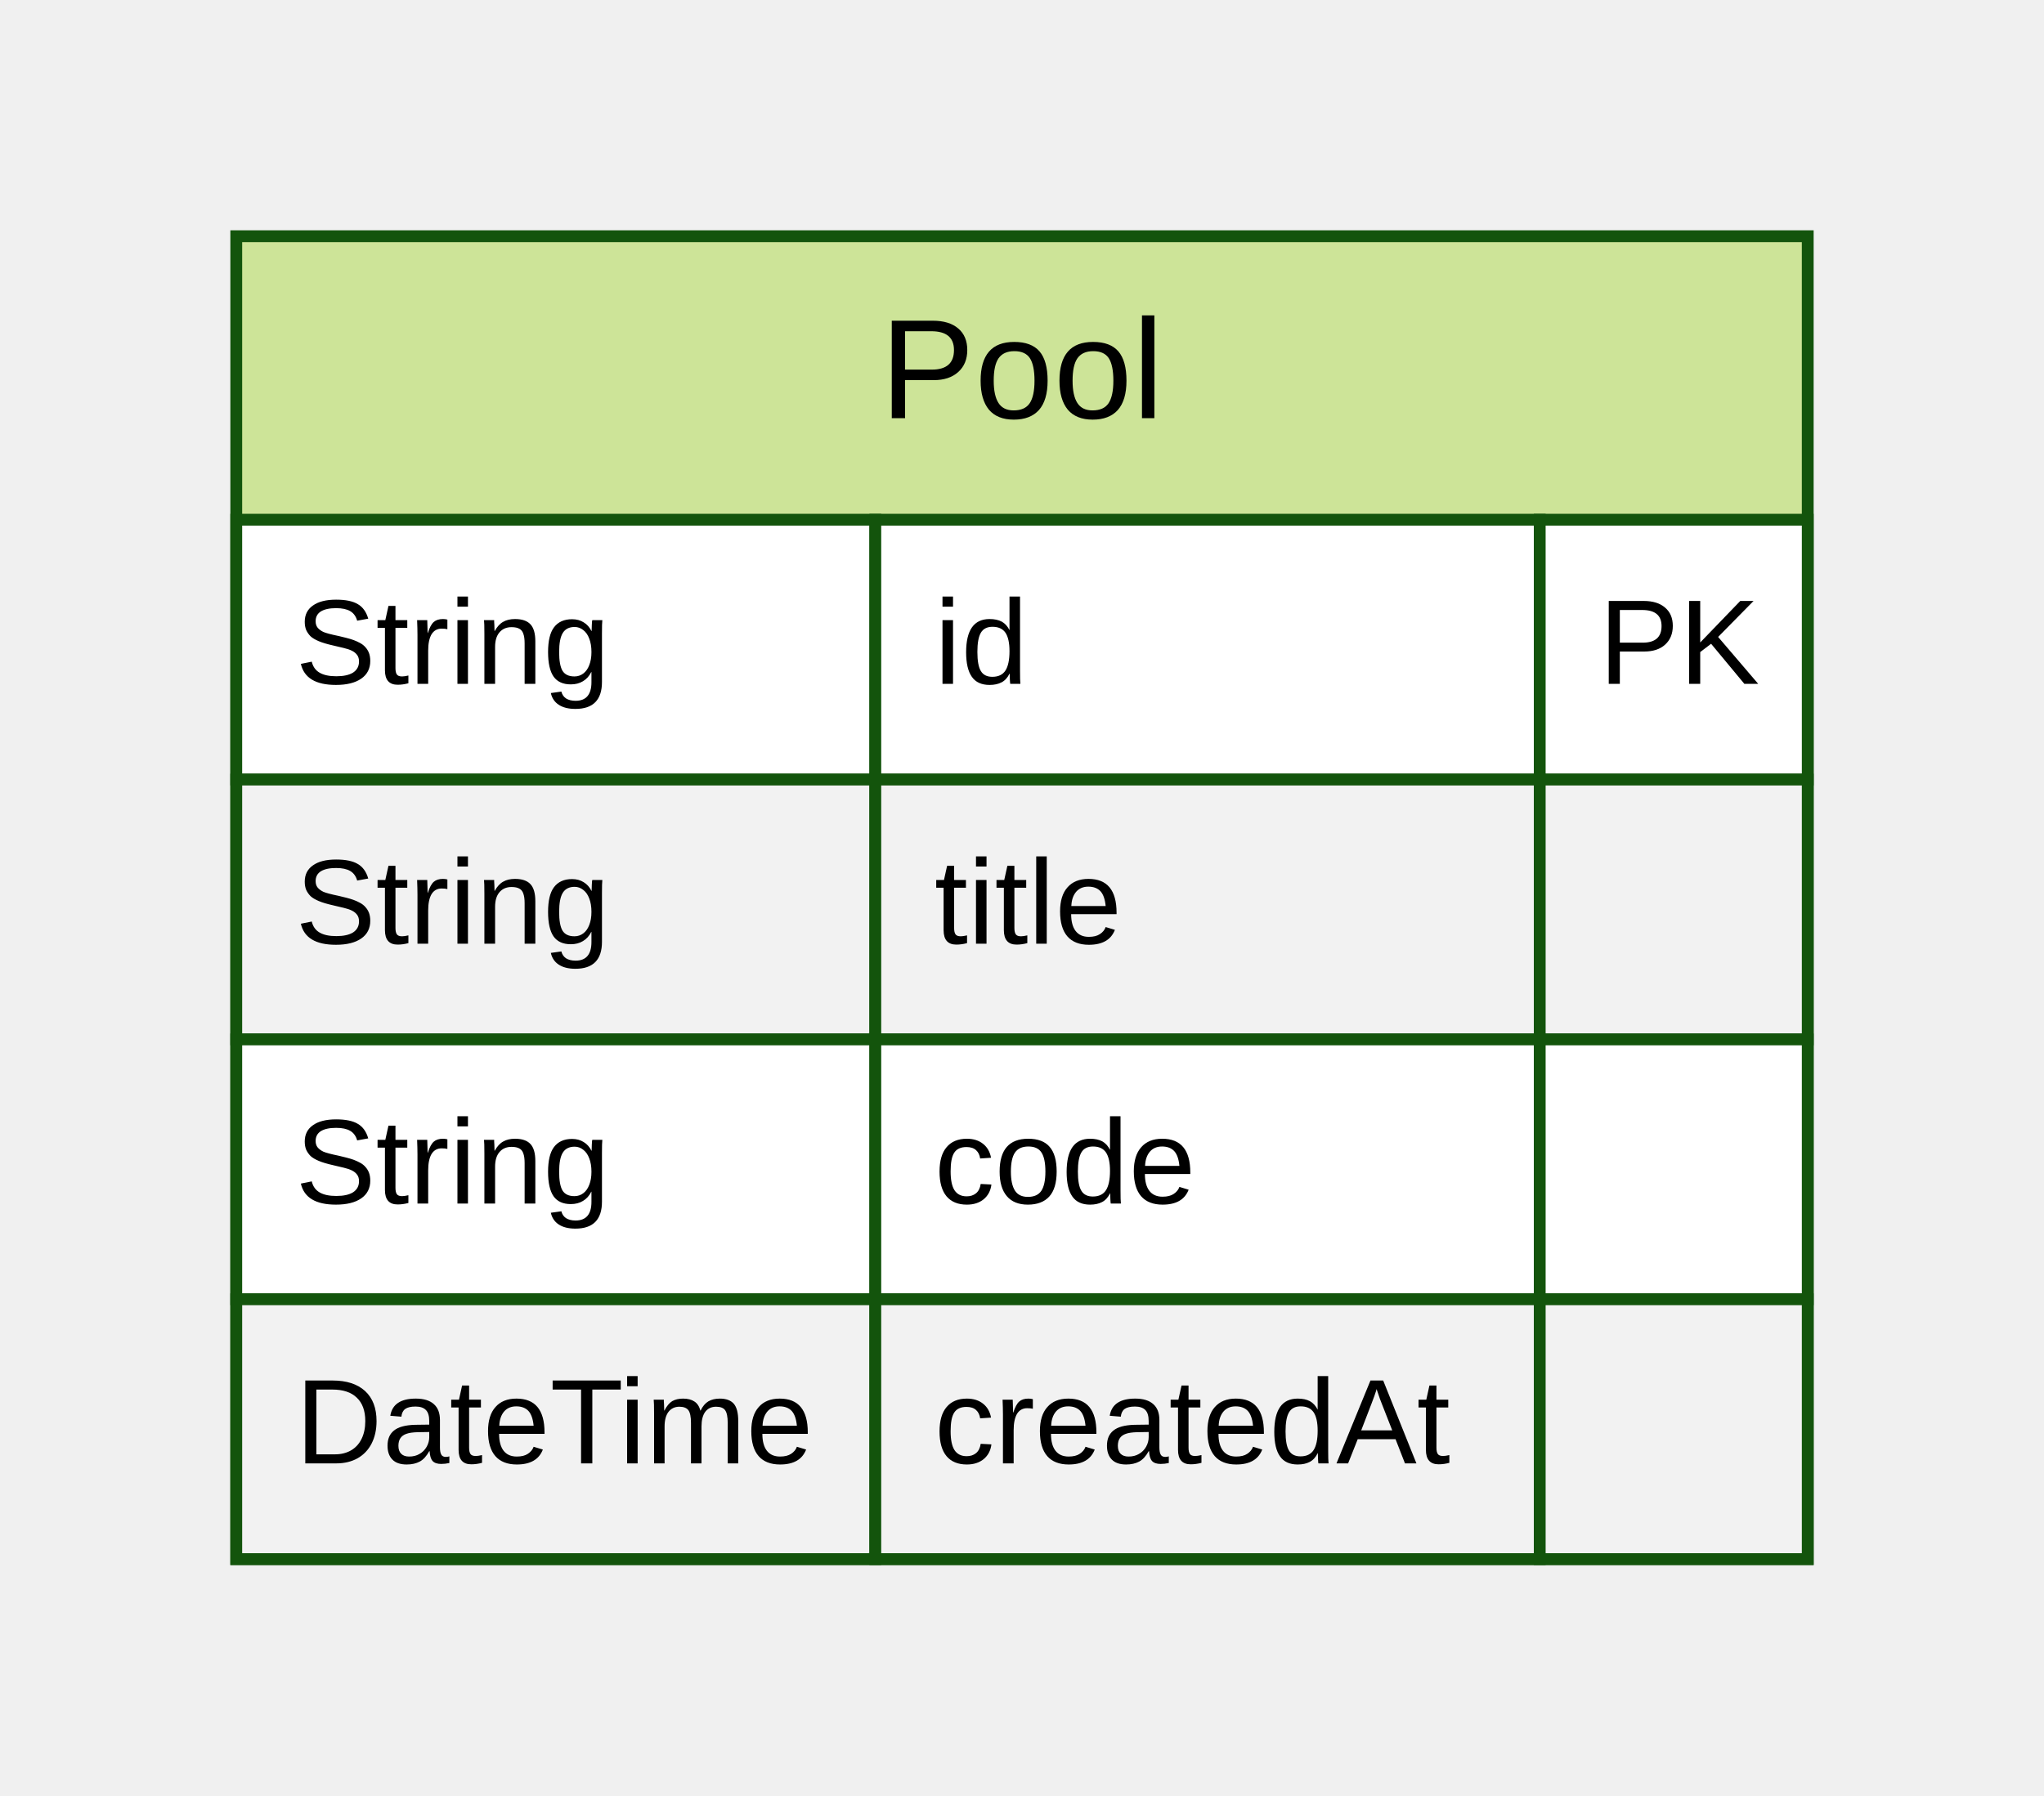
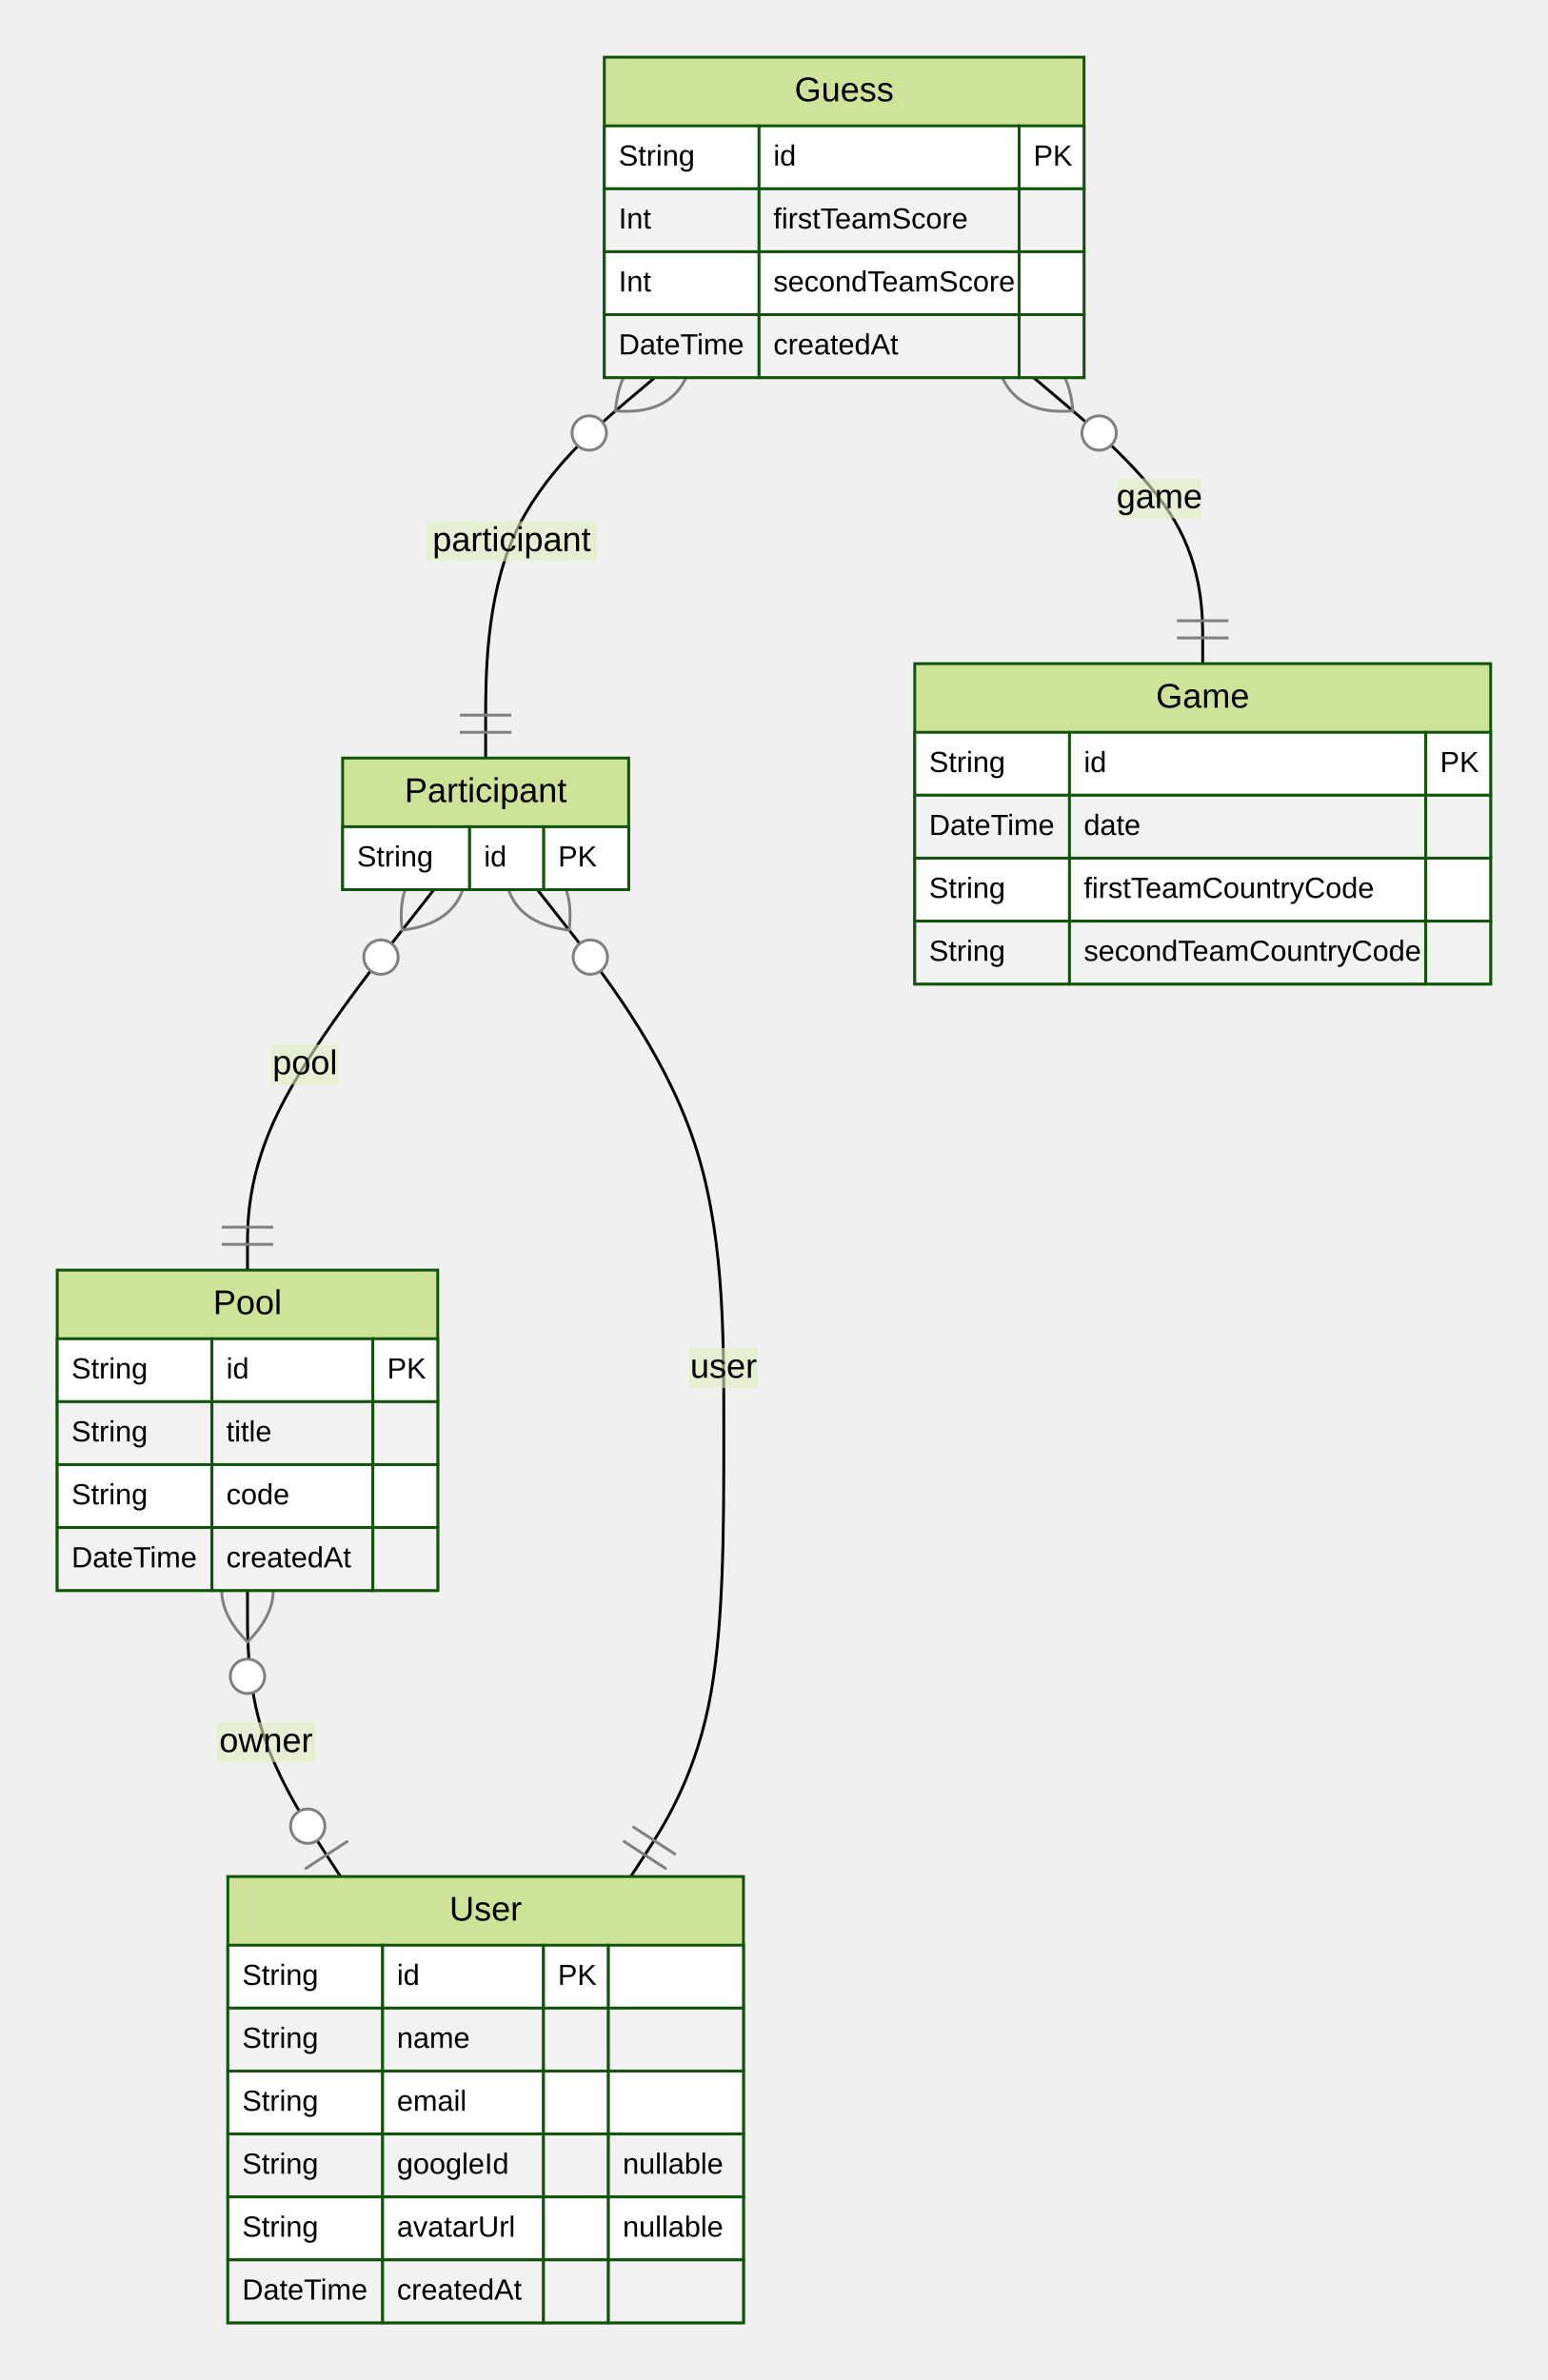
- <svg xmlns="http://www.w3.org/2000/svg" aria-labelledby="chart-title-mermaid-0 chart-desc-mermaid-0" role="img" viewBox="0 0 173.026 152" style="max-width: 173.026px; background-color: white;" width="100%" id="mermaid-0">
+ <svg xmlns="http://www.w3.org/2000/svg" aria-labelledby="chart-title-mermaid-0 chart-desc-mermaid-0" role="img" viewBox="0 0 541.082 832" style="max-width: 541.082px; background-color: white;" width="100%" id="mermaid-0">
  <style>#mermaid-0 {font-family:"trebuchet ms",verdana,arial,sans-serif;font-size:16px;fill:#000000;}#mermaid-0 .error-icon{fill:#552222;}#mermaid-0 .error-text{fill:#552222;stroke:#552222;}#mermaid-0 .edge-thickness-normal{stroke-width:2px;}#mermaid-0 .edge-thickness-thick{stroke-width:3.5px;}#mermaid-0 .edge-pattern-solid{stroke-dasharray:0;}#mermaid-0 .edge-pattern-dashed{stroke-dasharray:3;}#mermaid-0 .edge-pattern-dotted{stroke-dasharray:2;}#mermaid-0 .marker{fill:#000000;stroke:#000000;}#mermaid-0 .marker.cross{stroke:#000000;}#mermaid-0 svg{font-family:"trebuchet ms",verdana,arial,sans-serif;font-size:16px;}#mermaid-0 .entityBox{fill:#cde498;stroke:#13540c;}#mermaid-0 .attributeBoxOdd{fill:#ffffff;stroke:#13540c;}#mermaid-0 .attributeBoxEven{fill:#f2f2f2;stroke:#13540c;}#mermaid-0 .relationshipLabelBox{fill:hsl(78.158, 58.462%, 84.51%);opacity:0.7;background-color:hsl(78.158, 58.462%, 84.51%);}#mermaid-0 .relationshipLabelBox rect{opacity:0.5;}#mermaid-0 .relationshipLine{stroke:#000000;}#mermaid-0 :root{--mermaid-font-family:"trebuchet ms",verdana,arial,sans-serif;}</style>
  <g />
  <defs>
    <marker orient="auto" markerHeight="18" markerWidth="18" refY="9" refX="0" id="ONLY_ONE_START">
      <path d="M9,0 L9,18 M15,0 L15,18" fill="none" stroke="gray" />
    </marker>
  </defs>
  <defs>
    <marker orient="auto" markerHeight="18" markerWidth="18" refY="9" refX="18" id="ONLY_ONE_END">
      <path d="M3,0 L3,18 M9,0 L9,18" fill="none" stroke="gray" />
    </marker>
  </defs>
  <defs>
    <marker orient="auto" markerHeight="18" markerWidth="30" refY="9" refX="0" id="ZERO_OR_ONE_START">
      <circle r="6" cy="9" cx="21" fill="white" stroke="gray" />
      <path d="M9,0 L9,18" fill="none" stroke="gray" />
    </marker>
  </defs>
  <defs>
    <marker orient="auto" markerHeight="18" markerWidth="30" refY="9" refX="30" id="ZERO_OR_ONE_END">
      <circle r="6" cy="9" cx="9" fill="white" stroke="gray" />
      <path d="M21,0 L21,18" fill="none" stroke="gray" />
    </marker>
  </defs>
  <defs>
    <marker orient="auto" markerHeight="36" markerWidth="45" refY="18" refX="18" id="ONE_OR_MORE_START">
      <path d="M0,18 Q 18,0 36,18 Q 18,36 0,18 M42,9 L42,27" fill="none" stroke="gray" />
    </marker>
  </defs>
  <defs>
    <marker orient="auto" markerHeight="36" markerWidth="45" refY="18" refX="27" id="ONE_OR_MORE_END">
      <path d="M3,9 L3,27 M9,18 Q27,0 45,18 Q27,36 9,18" fill="none" stroke="gray" />
    </marker>
  </defs>
  <defs>
    <marker orient="auto" markerHeight="36" markerWidth="57" refY="18" refX="18" id="ZERO_OR_MORE_START">
      <circle r="6" cy="18" cx="48" fill="white" stroke="gray" />
      <path d="M0,18 Q18,0 36,18 Q18,36 0,18" fill="none" stroke="gray" />
    </marker>
  </defs>
  <defs>
    <marker orient="auto" markerHeight="36" markerWidth="57" refY="18" refX="39" id="ZERO_OR_MORE_END">
      <circle r="6" cy="18" cx="9" fill="white" stroke="gray" />
      <path d="M21,18 Q39,0 57,18 Q39,36 21,18" fill="none" stroke="gray" />
    </marker>
  </defs>
-   <g transform="translate(20,20 )" id="entity-Pool-6d4d11a1-1a90-4cf5-902e-22dfd26afabd">
+   <path marker-start="url(#ZERO_OR_MORE_START)" marker-end="url(#ZERO_OR_ONE_END)" fill="none" stroke="gray" d="M86.513,556L86.513,564.333C86.513,572.667,86.513,589.333,91.934,606C97.354,622.667,108.195,639.333,113.615,647.667L119.035,656" class="er relationshipLine" />
+   <path marker-start="url(#ZERO_OR_MORE_START)" marker-end="url(#ONLY_ONE_END)" fill="none" stroke="gray" d="M187.835,311L198.7,324.833C209.565,338.667,231.296,366.333,242.161,397.833C253.026,429.333,253.026,464.667,253.026,500C253.026,535.333,253.026,570.667,247.606,596.667C242.186,622.667,231.345,639.333,225.925,647.667L220.504,656" class="er relationshipLine" />
+   <path marker-start="url(#ZERO_OR_MORE_START)" marker-end="url(#ONLY_ONE_END)" fill="none" stroke="gray" d="M151.705,311L140.839,324.833C129.974,338.667,108.244,366.333,97.378,388.5C86.513,410.667,86.513,427.333,86.513,435.667L86.513,444" class="er relationshipLine" />
+   <path marker-start="url(#ZERO_OR_MORE_START)" marker-end="url(#ONLY_ONE_END)" fill="none" stroke="gray" d="M361.309,132L371.162,140.333C381.015,148.667,400.72,165.333,410.573,182C420.426,198.667,420.426,215.333,420.426,223.667L420.426,232" class="er relationshipLine" />
+   <path marker-start="url(#ZERO_OR_MORE_START)" marker-end="url(#ONLY_ONE_END)" fill="none" stroke="gray" d="M228.887,132L219.034,140.333C209.181,148.667,189.476,165.333,179.623,187.5C169.77,209.667,169.77,237.333,169.77,251.167L169.77,265" class="er relationshipLine" />
+   <g transform="translate(20,444 )" id="entity-Pool-41c1a383-3e1d-4fcf-a9a6-97c598a5cf6c">
    <rect height="112" width="133.026" y="0" x="0" stroke="gray" fill-opacity="100%" fill="honeydew" class="er entityBox" />
-     <text transform="translate(66.51321,12)" style="font-family: &quot;trebuchet ms&quot;, verdana, arial, sans-serif;; font-size: 12px" text-anchor="middle" dominant-baseline="middle" y="0" x="0" id="text-entity-Pool-6d4d11a1-1a90-4cf5-902e-22dfd26afabd" class="er entityLabel">Pool</text>
-     <rect height="22" width="54.096" y="24" x="0" stroke="gray" fill-opacity="100%" fill="honeydew" class="er attributeBoxOdd" />
-     <text transform="translate(5,35)" style="font-family: &quot;trebuchet ms&quot;, verdana, arial, sans-serif;; font-size: 10.2px" text-anchor="left" dominant-baseline="middle" y="0" x="0" id="text-entity-Pool-6d4d11a1-1a90-4cf5-902e-22dfd26afabd-attr-1-type" class="er entityLabel">String</text>
+     <text transform="translate(66.51321,12)" style="font-family: &quot;trebuchet ms&quot;, verdana, arial, sans-serif;; font-size: 12px" text-anchor="middle" dominant-baseline="middle" y="0" x="0" id="text-entity-Pool-41c1a383-3e1d-4fcf-a9a6-97c598a5cf6c" class="er entityLabel">Pool</text>
+     <rect height="22" width="54.096" y="24" x="0" stroke="gray" fill-opacity="100%" fill="honeydew" class="er attributeBoxOdd" />
+     <text transform="translate(5,35)" style="font-family: &quot;trebuchet ms&quot;, verdana, arial, sans-serif;; font-size: 10.2px" text-anchor="left" dominant-baseline="middle" y="0" x="0" id="text-entity-Pool-41c1a383-3e1d-4fcf-a9a6-97c598a5cf6c-attr-1-type" class="er entityLabel">String</text>
    <rect height="22" width="56.243" y="24" x="54.096" stroke="gray" fill-opacity="100%" fill="honeydew" class="er attributeBoxOdd" />
-     <text transform="translate(59.09555,35)" style="font-family: &quot;trebuchet ms&quot;, verdana, arial, sans-serif;; font-size: 10.2px" text-anchor="left" dominant-baseline="middle" y="0" x="0" id="text-entity-Pool-6d4d11a1-1a90-4cf5-902e-22dfd26afabd-attr-1-name" class="er entityLabel">id</text>
+     <text transform="translate(59.09555,35)" style="font-family: &quot;trebuchet ms&quot;, verdana, arial, sans-serif;; font-size: 10.2px" text-anchor="left" dominant-baseline="middle" y="0" x="0" id="text-entity-Pool-41c1a383-3e1d-4fcf-a9a6-97c598a5cf6c-attr-1-name" class="er entityLabel">id</text>
    <rect height="22" width="22.688" y="24" x="110.339" stroke="gray" fill-opacity="100%" fill="honeydew" class="er attributeBoxOdd" />
-     <text transform="translate(115.3387,35)" style="font-family: &quot;trebuchet ms&quot;, verdana, arial, sans-serif;; font-size: 10.2px" text-anchor="left" dominant-baseline="middle" y="0" x="0" id="text-entity-Pool-6d4d11a1-1a90-4cf5-902e-22dfd26afabd-attr-1-key" class="er entityLabel">PK</text>
-     <rect height="22" width="54.096" y="46" x="0" stroke="gray" fill-opacity="100%" fill="honeydew" class="er attributeBoxEven" />
-     <text transform="translate(5,57)" style="font-family: &quot;trebuchet ms&quot;, verdana, arial, sans-serif;; font-size: 10.2px" text-anchor="left" dominant-baseline="middle" y="0" x="0" id="text-entity-Pool-6d4d11a1-1a90-4cf5-902e-22dfd26afabd-attr-2-type" class="er entityLabel">String</text>
+     <text transform="translate(115.3387,35)" style="font-family: &quot;trebuchet ms&quot;, verdana, arial, sans-serif;; font-size: 10.2px" text-anchor="left" dominant-baseline="middle" y="0" x="0" id="text-entity-Pool-41c1a383-3e1d-4fcf-a9a6-97c598a5cf6c-attr-1-key" class="er entityLabel">PK</text>
+     <rect height="22" width="54.096" y="46" x="0" stroke="gray" fill-opacity="100%" fill="honeydew" class="er attributeBoxEven" />
+     <text transform="translate(5,57)" style="font-family: &quot;trebuchet ms&quot;, verdana, arial, sans-serif;; font-size: 10.2px" text-anchor="left" dominant-baseline="middle" y="0" x="0" id="text-entity-Pool-41c1a383-3e1d-4fcf-a9a6-97c598a5cf6c-attr-2-type" class="er entityLabel">String</text>
    <rect height="22" width="56.243" y="46" x="54.096" stroke="gray" fill-opacity="100%" fill="honeydew" class="er attributeBoxEven" />
-     <text transform="translate(59.09555,57)" style="font-family: &quot;trebuchet ms&quot;, verdana, arial, sans-serif;; font-size: 10.2px" text-anchor="left" dominant-baseline="middle" y="0" x="0" id="text-entity-Pool-6d4d11a1-1a90-4cf5-902e-22dfd26afabd-attr-2-name" class="er entityLabel">title</text>
+     <text transform="translate(59.09555,57)" style="font-family: &quot;trebuchet ms&quot;, verdana, arial, sans-serif;; font-size: 10.2px" text-anchor="left" dominant-baseline="middle" y="0" x="0" id="text-entity-Pool-41c1a383-3e1d-4fcf-a9a6-97c598a5cf6c-attr-2-name" class="er entityLabel">title</text>
    <rect height="22" width="22.688" y="46" x="110.339" stroke="gray" fill-opacity="100%" fill="honeydew" class="er attributeBoxEven" />
-     <text transform="translate(115.3387,57)" style="font-family: &quot;trebuchet ms&quot;, verdana, arial, sans-serif;; font-size: 10.2px" text-anchor="left" dominant-baseline="middle" y="0" x="0" id="text-entity-Pool-6d4d11a1-1a90-4cf5-902e-22dfd26afabd-attr-2-key" class="er entityLabel" />
-     <rect height="22" width="54.096" y="68" x="0" stroke="gray" fill-opacity="100%" fill="honeydew" class="er attributeBoxOdd" />
-     <text transform="translate(5,79)" style="font-family: &quot;trebuchet ms&quot;, verdana, arial, sans-serif;; font-size: 10.2px" text-anchor="left" dominant-baseline="middle" y="0" x="0" id="text-entity-Pool-6d4d11a1-1a90-4cf5-902e-22dfd26afabd-attr-3-type" class="er entityLabel">String</text>
+     <text transform="translate(115.3387,57)" style="font-family: &quot;trebuchet ms&quot;, verdana, arial, sans-serif;; font-size: 10.2px" text-anchor="left" dominant-baseline="middle" y="0" x="0" id="text-entity-Pool-41c1a383-3e1d-4fcf-a9a6-97c598a5cf6c-attr-2-key" class="er entityLabel" />
+     <rect height="22" width="54.096" y="68" x="0" stroke="gray" fill-opacity="100%" fill="honeydew" class="er attributeBoxOdd" />
+     <text transform="translate(5,79)" style="font-family: &quot;trebuchet ms&quot;, verdana, arial, sans-serif;; font-size: 10.2px" text-anchor="left" dominant-baseline="middle" y="0" x="0" id="text-entity-Pool-41c1a383-3e1d-4fcf-a9a6-97c598a5cf6c-attr-3-type" class="er entityLabel">String</text>
    <rect height="22" width="56.243" y="68" x="54.096" stroke="gray" fill-opacity="100%" fill="honeydew" class="er attributeBoxOdd" />
-     <text transform="translate(59.09555,79)" style="font-family: &quot;trebuchet ms&quot;, verdana, arial, sans-serif;; font-size: 10.2px" text-anchor="left" dominant-baseline="middle" y="0" x="0" id="text-entity-Pool-6d4d11a1-1a90-4cf5-902e-22dfd26afabd-attr-3-name" class="er entityLabel">code</text>
+     <text transform="translate(59.09555,79)" style="font-family: &quot;trebuchet ms&quot;, verdana, arial, sans-serif;; font-size: 10.2px" text-anchor="left" dominant-baseline="middle" y="0" x="0" id="text-entity-Pool-41c1a383-3e1d-4fcf-a9a6-97c598a5cf6c-attr-3-name" class="er entityLabel">code</text>
    <rect height="22" width="22.688" y="68" x="110.339" stroke="gray" fill-opacity="100%" fill="honeydew" class="er attributeBoxOdd" />
-     <text transform="translate(115.3387,79)" style="font-family: &quot;trebuchet ms&quot;, verdana, arial, sans-serif;; font-size: 10.2px" text-anchor="left" dominant-baseline="middle" y="0" x="0" id="text-entity-Pool-6d4d11a1-1a90-4cf5-902e-22dfd26afabd-attr-3-key" class="er entityLabel" />
-     <rect height="22" width="54.096" y="90" x="0" stroke="gray" fill-opacity="100%" fill="honeydew" class="er attributeBoxEven" />
-     <text transform="translate(5,101)" style="font-family: &quot;trebuchet ms&quot;, verdana, arial, sans-serif;; font-size: 10.2px" text-anchor="left" dominant-baseline="middle" y="0" x="0" id="text-entity-Pool-6d4d11a1-1a90-4cf5-902e-22dfd26afabd-attr-4-type" class="er entityLabel">DateTime</text>
+     <text transform="translate(115.3387,79)" style="font-family: &quot;trebuchet ms&quot;, verdana, arial, sans-serif;; font-size: 10.2px" text-anchor="left" dominant-baseline="middle" y="0" x="0" id="text-entity-Pool-41c1a383-3e1d-4fcf-a9a6-97c598a5cf6c-attr-3-key" class="er entityLabel" />
+     <rect height="22" width="54.096" y="90" x="0" stroke="gray" fill-opacity="100%" fill="honeydew" class="er attributeBoxEven" />
+     <text transform="translate(5,101)" style="font-family: &quot;trebuchet ms&quot;, verdana, arial, sans-serif;; font-size: 10.2px" text-anchor="left" dominant-baseline="middle" y="0" x="0" id="text-entity-Pool-41c1a383-3e1d-4fcf-a9a6-97c598a5cf6c-attr-4-type" class="er entityLabel">DateTime</text>
    <rect height="22" width="56.243" y="90" x="54.096" stroke="gray" fill-opacity="100%" fill="honeydew" class="er attributeBoxEven" />
-     <text transform="translate(59.09555,101)" style="font-family: &quot;trebuchet ms&quot;, verdana, arial, sans-serif;; font-size: 10.2px" text-anchor="left" dominant-baseline="middle" y="0" x="0" id="text-entity-Pool-6d4d11a1-1a90-4cf5-902e-22dfd26afabd-attr-4-name" class="er entityLabel">createdAt</text>
+     <text transform="translate(59.09555,101)" style="font-family: &quot;trebuchet ms&quot;, verdana, arial, sans-serif;; font-size: 10.2px" text-anchor="left" dominant-baseline="middle" y="0" x="0" id="text-entity-Pool-41c1a383-3e1d-4fcf-a9a6-97c598a5cf6c-attr-4-name" class="er entityLabel">createdAt</text>
    <rect height="22" width="22.688" y="90" x="110.339" stroke="gray" fill-opacity="100%" fill="honeydew" class="er attributeBoxEven" />
-     <text transform="translate(115.3387,101)" style="font-family: &quot;trebuchet ms&quot;, verdana, arial, sans-serif;; font-size: 10.2px" text-anchor="left" dominant-baseline="middle" y="0" x="0" id="text-entity-Pool-6d4d11a1-1a90-4cf5-902e-22dfd26afabd-attr-4-key" class="er entityLabel" />
-   </g>
+     <text transform="translate(115.3387,101)" style="font-family: &quot;trebuchet ms&quot;, verdana, arial, sans-serif;; font-size: 10.2px" text-anchor="left" dominant-baseline="middle" y="0" x="0" id="text-entity-Pool-41c1a383-3e1d-4fcf-a9a6-97c598a5cf6c-attr-4-key" class="er entityLabel" />
+   </g>
+   <g transform="translate(119.7698,265 )" id="entity-Participant-2df4efc3-fe6b-4dc1-8280-4893d6880576">
+     <rect height="46" width="100" y="0" x="0" stroke="gray" fill-opacity="100%" fill="honeydew" class="er entityBox" />
+     <text transform="translate(50,12)" style="font-family: &quot;trebuchet ms&quot;, verdana, arial, sans-serif;; font-size: 12px" text-anchor="middle" dominant-baseline="middle" y="0" x="0" id="text-entity-Participant-2df4efc3-fe6b-4dc1-8280-4893d6880576" class="er entityLabel">Participant</text>
+     <rect height="22" width="44.399" y="24" x="0" stroke="gray" fill-opacity="100%" fill="honeydew" class="er attributeBoxOdd" />
+     <text transform="translate(5,35)" style="font-family: &quot;trebuchet ms&quot;, verdana, arial, sans-serif;; font-size: 10.2px" text-anchor="left" dominant-baseline="middle" y="0" x="0" id="text-entity-Participant-2df4efc3-fe6b-4dc1-8280-4893d6880576-attr-1-type" class="er entityLabel">String</text>
+     <rect height="22" width="25.911" y="24" x="44.399" stroke="gray" fill-opacity="100%" fill="honeydew" class="er attributeBoxOdd" />
+     <text transform="translate(49.39862,35)" style="font-family: &quot;trebuchet ms&quot;, verdana, arial, sans-serif;; font-size: 10.2px" text-anchor="left" dominant-baseline="middle" y="0" x="0" id="text-entity-Participant-2df4efc3-fe6b-4dc1-8280-4893d6880576-attr-1-name" class="er entityLabel">id</text>
+     <rect height="22" width="29.69" y="24" x="70.31" stroke="gray" fill-opacity="100%" fill="honeydew" class="er attributeBoxOdd" />
+     <text transform="translate(75.30976,35)" style="font-family: &quot;trebuchet ms&quot;, verdana, arial, sans-serif;; font-size: 10.2px" text-anchor="left" dominant-baseline="middle" y="0" x="0" id="text-entity-Participant-2df4efc3-fe6b-4dc1-8280-4893d6880576-attr-1-key" class="er entityLabel">PK</text>
+   </g>
+   <g transform="translate(79.65034,656 )" id="entity-User-ebe50e79-7043-4c79-b4b6-7576d4a11ae3">
+     <rect height="156" width="180.239" y="0" x="0" stroke="gray" fill-opacity="100%" fill="honeydew" class="er entityBox" />
+     <text transform="translate(90.11948,12)" style="font-family: &quot;trebuchet ms&quot;, verdana, arial, sans-serif;; font-size: 12px" text-anchor="middle" dominant-baseline="middle" y="0" x="0" id="text-entity-User-ebe50e79-7043-4c79-b4b6-7576d4a11ae3" class="er entityLabel">User</text>
+     <rect height="22" width="54.096" y="24" x="0" stroke="gray" fill-opacity="100%" fill="honeydew" class="er attributeBoxOdd" />
+     <text transform="translate(5,35)" style="font-family: &quot;trebuchet ms&quot;, verdana, arial, sans-serif;; font-size: 10.2px" text-anchor="left" dominant-baseline="middle" y="0" x="0" id="text-entity-User-ebe50e79-7043-4c79-b4b6-7576d4a11ae3-attr-1-type" class="er entityLabel">String</text>
+     <rect height="22" width="56.243" y="24" x="54.096" stroke="gray" fill-opacity="100%" fill="honeydew" class="er attributeBoxOdd" />
+     <text transform="translate(59.09555,35)" style="font-family: &quot;trebuchet ms&quot;, verdana, arial, sans-serif;; font-size: 10.2px" text-anchor="left" dominant-baseline="middle" y="0" x="0" id="text-entity-User-ebe50e79-7043-4c79-b4b6-7576d4a11ae3-attr-1-name" class="er entityLabel">id</text>
+     <rect height="22" width="22.688" y="24" x="110.339" stroke="gray" fill-opacity="100%" fill="honeydew" class="er attributeBoxOdd" />
+     <text transform="translate(115.3387,35)" style="font-family: &quot;trebuchet ms&quot;, verdana, arial, sans-serif;; font-size: 10.2px" text-anchor="left" dominant-baseline="middle" y="0" x="0" id="text-entity-User-ebe50e79-7043-4c79-b4b6-7576d4a11ae3-attr-1-key" class="er entityLabel">PK</text>
+     <rect height="22" width="47.213" y="24" x="133.026" stroke="gray" fill-opacity="100%" fill="honeydew" class="er attributeBoxOdd" />
+     <text transform="translate(138.0264,35)" style="font-family: &quot;trebuchet ms&quot;, verdana, arial, sans-serif;; font-size: 10.2px" text-anchor="left" dominant-baseline="middle" y="0" x="0" id="text-entity-User-ebe50e79-7043-4c79-b4b6-7576d4a11ae3-attr-1-comment" class="er entityLabel" />
+     <rect height="22" width="54.096" y="46" x="0" stroke="gray" fill-opacity="100%" fill="honeydew" class="er attributeBoxEven" />
+     <text transform="translate(5,57)" style="font-family: &quot;trebuchet ms&quot;, verdana, arial, sans-serif;; font-size: 10.2px" text-anchor="left" dominant-baseline="middle" y="0" x="0" id="text-entity-User-ebe50e79-7043-4c79-b4b6-7576d4a11ae3-attr-2-type" class="er entityLabel">String</text>
+     <rect height="22" width="56.243" y="46" x="54.096" stroke="gray" fill-opacity="100%" fill="honeydew" class="er attributeBoxEven" />
+     <text transform="translate(59.09555,57)" style="font-family: &quot;trebuchet ms&quot;, verdana, arial, sans-serif;; font-size: 10.2px" text-anchor="left" dominant-baseline="middle" y="0" x="0" id="text-entity-User-ebe50e79-7043-4c79-b4b6-7576d4a11ae3-attr-2-name" class="er entityLabel">name</text>
+     <rect height="22" width="22.688" y="46" x="110.339" stroke="gray" fill-opacity="100%" fill="honeydew" class="er attributeBoxEven" />
+     <text transform="translate(115.3387,57)" style="font-family: &quot;trebuchet ms&quot;, verdana, arial, sans-serif;; font-size: 10.2px" text-anchor="left" dominant-baseline="middle" y="0" x="0" id="text-entity-User-ebe50e79-7043-4c79-b4b6-7576d4a11ae3-attr-2-key" class="er entityLabel" />
+     <rect height="22" width="47.213" y="46" x="133.026" stroke="gray" fill-opacity="100%" fill="honeydew" class="er attributeBoxEven" />
+     <text transform="translate(138.0264,57)" style="font-family: &quot;trebuchet ms&quot;, verdana, arial, sans-serif;; font-size: 10.2px" text-anchor="left" dominant-baseline="middle" y="0" x="0" id="text-entity-User-ebe50e79-7043-4c79-b4b6-7576d4a11ae3-attr-2-comment" class="er entityLabel" />
+     <rect height="22" width="54.096" y="68" x="0" stroke="gray" fill-opacity="100%" fill="honeydew" class="er attributeBoxOdd" />
+     <text transform="translate(5,79)" style="font-family: &quot;trebuchet ms&quot;, verdana, arial, sans-serif;; font-size: 10.2px" text-anchor="left" dominant-baseline="middle" y="0" x="0" id="text-entity-User-ebe50e79-7043-4c79-b4b6-7576d4a11ae3-attr-3-type" class="er entityLabel">String</text>
+     <rect height="22" width="56.243" y="68" x="54.096" stroke="gray" fill-opacity="100%" fill="honeydew" class="er attributeBoxOdd" />
+     <text transform="translate(59.09555,79)" style="font-family: &quot;trebuchet ms&quot;, verdana, arial, sans-serif;; font-size: 10.2px" text-anchor="left" dominant-baseline="middle" y="0" x="0" id="text-entity-User-ebe50e79-7043-4c79-b4b6-7576d4a11ae3-attr-3-name" class="er entityLabel">email</text>
+     <rect height="22" width="22.688" y="68" x="110.339" stroke="gray" fill-opacity="100%" fill="honeydew" class="er attributeBoxOdd" />
+     <text transform="translate(115.3387,79)" style="font-family: &quot;trebuchet ms&quot;, verdana, arial, sans-serif;; font-size: 10.2px" text-anchor="left" dominant-baseline="middle" y="0" x="0" id="text-entity-User-ebe50e79-7043-4c79-b4b6-7576d4a11ae3-attr-3-key" class="er entityLabel" />
+     <rect height="22" width="47.213" y="68" x="133.026" stroke="gray" fill-opacity="100%" fill="honeydew" class="er attributeBoxOdd" />
+     <text transform="translate(138.0264,79)" style="font-family: &quot;trebuchet ms&quot;, verdana, arial, sans-serif;; font-size: 10.2px" text-anchor="left" dominant-baseline="middle" y="0" x="0" id="text-entity-User-ebe50e79-7043-4c79-b4b6-7576d4a11ae3-attr-3-comment" class="er entityLabel" />
+     <rect height="22" width="54.096" y="90" x="0" stroke="gray" fill-opacity="100%" fill="honeydew" class="er attributeBoxEven" />
+     <text transform="translate(5,101)" style="font-family: &quot;trebuchet ms&quot;, verdana, arial, sans-serif;; font-size: 10.2px" text-anchor="left" dominant-baseline="middle" y="0" x="0" id="text-entity-User-ebe50e79-7043-4c79-b4b6-7576d4a11ae3-attr-4-type" class="er entityLabel">String</text>
+     <rect height="22" width="56.243" y="90" x="54.096" stroke="gray" fill-opacity="100%" fill="honeydew" class="er attributeBoxEven" />
+     <text transform="translate(59.09555,101)" style="font-family: &quot;trebuchet ms&quot;, verdana, arial, sans-serif;; font-size: 10.2px" text-anchor="left" dominant-baseline="middle" y="0" x="0" id="text-entity-User-ebe50e79-7043-4c79-b4b6-7576d4a11ae3-attr-4-name" class="er entityLabel">googleId</text>
+     <rect height="22" width="22.688" y="90" x="110.339" stroke="gray" fill-opacity="100%" fill="honeydew" class="er attributeBoxEven" />
+     <text transform="translate(115.3387,101)" style="font-family: &quot;trebuchet ms&quot;, verdana, arial, sans-serif;; font-size: 10.2px" text-anchor="left" dominant-baseline="middle" y="0" x="0" id="text-entity-User-ebe50e79-7043-4c79-b4b6-7576d4a11ae3-attr-4-key" class="er entityLabel" />
+     <rect height="22" width="47.213" y="90" x="133.026" stroke="gray" fill-opacity="100%" fill="honeydew" class="er attributeBoxEven" />
+     <text transform="translate(138.0264,101)" style="font-family: &quot;trebuchet ms&quot;, verdana, arial, sans-serif;; font-size: 10.2px" text-anchor="left" dominant-baseline="middle" y="0" x="0" id="text-entity-User-ebe50e79-7043-4c79-b4b6-7576d4a11ae3-attr-4-comment" class="er entityLabel">nullable</text>
+     <rect height="22" width="54.096" y="112" x="0" stroke="gray" fill-opacity="100%" fill="honeydew" class="er attributeBoxOdd" />
+     <text transform="translate(5,123)" style="font-family: &quot;trebuchet ms&quot;, verdana, arial, sans-serif;; font-size: 10.2px" text-anchor="left" dominant-baseline="middle" y="0" x="0" id="text-entity-User-ebe50e79-7043-4c79-b4b6-7576d4a11ae3-attr-5-type" class="er entityLabel">String</text>
+     <rect height="22" width="56.243" y="112" x="54.096" stroke="gray" fill-opacity="100%" fill="honeydew" class="er attributeBoxOdd" />
+     <text transform="translate(59.09555,123)" style="font-family: &quot;trebuchet ms&quot;, verdana, arial, sans-serif;; font-size: 10.2px" text-anchor="left" dominant-baseline="middle" y="0" x="0" id="text-entity-User-ebe50e79-7043-4c79-b4b6-7576d4a11ae3-attr-5-name" class="er entityLabel">avatarUrl</text>
+     <rect height="22" width="22.688" y="112" x="110.339" stroke="gray" fill-opacity="100%" fill="honeydew" class="er attributeBoxOdd" />
+     <text transform="translate(115.3387,123)" style="font-family: &quot;trebuchet ms&quot;, verdana, arial, sans-serif;; font-size: 10.2px" text-anchor="left" dominant-baseline="middle" y="0" x="0" id="text-entity-User-ebe50e79-7043-4c79-b4b6-7576d4a11ae3-attr-5-key" class="er entityLabel" />
+     <rect height="22" width="47.213" y="112" x="133.026" stroke="gray" fill-opacity="100%" fill="honeydew" class="er attributeBoxOdd" />
+     <text transform="translate(138.0264,123)" style="font-family: &quot;trebuchet ms&quot;, verdana, arial, sans-serif;; font-size: 10.2px" text-anchor="left" dominant-baseline="middle" y="0" x="0" id="text-entity-User-ebe50e79-7043-4c79-b4b6-7576d4a11ae3-attr-5-comment" class="er entityLabel">nullable</text>
+     <rect height="22" width="54.096" y="134" x="0" stroke="gray" fill-opacity="100%" fill="honeydew" class="er attributeBoxEven" />
+     <text transform="translate(5,145)" style="font-family: &quot;trebuchet ms&quot;, verdana, arial, sans-serif;; font-size: 10.2px" text-anchor="left" dominant-baseline="middle" y="0" x="0" id="text-entity-User-ebe50e79-7043-4c79-b4b6-7576d4a11ae3-attr-6-type" class="er entityLabel">DateTime</text>
+     <rect height="22" width="56.243" y="134" x="54.096" stroke="gray" fill-opacity="100%" fill="honeydew" class="er attributeBoxEven" />
+     <text transform="translate(59.09555,145)" style="font-family: &quot;trebuchet ms&quot;, verdana, arial, sans-serif;; font-size: 10.2px" text-anchor="left" dominant-baseline="middle" y="0" x="0" id="text-entity-User-ebe50e79-7043-4c79-b4b6-7576d4a11ae3-attr-6-name" class="er entityLabel">createdAt</text>
+     <rect height="22" width="22.688" y="134" x="110.339" stroke="gray" fill-opacity="100%" fill="honeydew" class="er attributeBoxEven" />
+     <text transform="translate(115.3387,145)" style="font-family: &quot;trebuchet ms&quot;, verdana, arial, sans-serif;; font-size: 10.2px" text-anchor="left" dominant-baseline="middle" y="0" x="0" id="text-entity-User-ebe50e79-7043-4c79-b4b6-7576d4a11ae3-attr-6-key" class="er entityLabel" />
+     <rect height="22" width="47.213" y="134" x="133.026" stroke="gray" fill-opacity="100%" fill="honeydew" class="er attributeBoxEven" />
+     <text transform="translate(138.0264,145)" style="font-family: &quot;trebuchet ms&quot;, verdana, arial, sans-serif;; font-size: 10.2px" text-anchor="left" dominant-baseline="middle" y="0" x="0" id="text-entity-User-ebe50e79-7043-4c79-b4b6-7576d4a11ae3-attr-6-comment" class="er entityLabel" />
+   </g>
+   <g transform="translate(319.7698,232 )" id="entity-Game-c857d836-58ea-4c0d-9839-4e29f8bf7168">
+     <rect height="112" width="201.312" y="0" x="0" stroke="gray" fill-opacity="100%" fill="honeydew" class="er entityBox" />
+     <text transform="translate(100.6562,12)" style="font-family: &quot;trebuchet ms&quot;, verdana, arial, sans-serif;; font-size: 12px" text-anchor="middle" dominant-baseline="middle" y="0" x="0" id="text-entity-Game-c857d836-58ea-4c0d-9839-4e29f8bf7168" class="er entityLabel">Game</text>
+     <rect height="22" width="54.096" y="24" x="0" stroke="gray" fill-opacity="100%" fill="honeydew" class="er attributeBoxOdd" />
+     <text transform="translate(5,35)" style="font-family: &quot;trebuchet ms&quot;, verdana, arial, sans-serif;; font-size: 10.2px" text-anchor="left" dominant-baseline="middle" y="0" x="0" id="text-entity-Game-c857d836-58ea-4c0d-9839-4e29f8bf7168-attr-1-type" class="er entityLabel">String</text>
+     <rect height="22" width="124.529" y="24" x="54.096" stroke="gray" fill-opacity="100%" fill="honeydew" class="er attributeBoxOdd" />
+     <text transform="translate(59.09555,35)" style="font-family: &quot;trebuchet ms&quot;, verdana, arial, sans-serif;; font-size: 10.2px" text-anchor="left" dominant-baseline="middle" y="0" x="0" id="text-entity-Game-c857d836-58ea-4c0d-9839-4e29f8bf7168-attr-1-name" class="er entityLabel">id</text>
+     <rect height="22" width="22.688" y="24" x="178.625" stroke="gray" fill-opacity="100%" fill="honeydew" class="er attributeBoxOdd" />
+     <text transform="translate(183.6248,35)" style="font-family: &quot;trebuchet ms&quot;, verdana, arial, sans-serif;; font-size: 10.2px" text-anchor="left" dominant-baseline="middle" y="0" x="0" id="text-entity-Game-c857d836-58ea-4c0d-9839-4e29f8bf7168-attr-1-key" class="er entityLabel">PK</text>
+     <rect height="22" width="54.096" y="46" x="0" stroke="gray" fill-opacity="100%" fill="honeydew" class="er attributeBoxEven" />
+     <text transform="translate(5,57)" style="font-family: &quot;trebuchet ms&quot;, verdana, arial, sans-serif;; font-size: 10.2px" text-anchor="left" dominant-baseline="middle" y="0" x="0" id="text-entity-Game-c857d836-58ea-4c0d-9839-4e29f8bf7168-attr-2-type" class="er entityLabel">DateTime</text>
+     <rect height="22" width="124.529" y="46" x="54.096" stroke="gray" fill-opacity="100%" fill="honeydew" class="er attributeBoxEven" />
+     <text transform="translate(59.09555,57)" style="font-family: &quot;trebuchet ms&quot;, verdana, arial, sans-serif;; font-size: 10.2px" text-anchor="left" dominant-baseline="middle" y="0" x="0" id="text-entity-Game-c857d836-58ea-4c0d-9839-4e29f8bf7168-attr-2-name" class="er entityLabel">date</text>
+     <rect height="22" width="22.688" y="46" x="178.625" stroke="gray" fill-opacity="100%" fill="honeydew" class="er attributeBoxEven" />
+     <text transform="translate(183.6248,57)" style="font-family: &quot;trebuchet ms&quot;, verdana, arial, sans-serif;; font-size: 10.2px" text-anchor="left" dominant-baseline="middle" y="0" x="0" id="text-entity-Game-c857d836-58ea-4c0d-9839-4e29f8bf7168-attr-2-key" class="er entityLabel" />
+     <rect height="22" width="54.096" y="68" x="0" stroke="gray" fill-opacity="100%" fill="honeydew" class="er attributeBoxOdd" />
+     <text transform="translate(5,79)" style="font-family: &quot;trebuchet ms&quot;, verdana, arial, sans-serif;; font-size: 10.2px" text-anchor="left" dominant-baseline="middle" y="0" x="0" id="text-entity-Game-c857d836-58ea-4c0d-9839-4e29f8bf7168-attr-3-type" class="er entityLabel">String</text>
+     <rect height="22" width="124.529" y="68" x="54.096" stroke="gray" fill-opacity="100%" fill="honeydew" class="er attributeBoxOdd" />
+     <text transform="translate(59.09555,79)" style="font-family: &quot;trebuchet ms&quot;, verdana, arial, sans-serif;; font-size: 10.2px" text-anchor="left" dominant-baseline="middle" y="0" x="0" id="text-entity-Game-c857d836-58ea-4c0d-9839-4e29f8bf7168-attr-3-name" class="er entityLabel">firstTeamCountryCode</text>
+     <rect height="22" width="22.688" y="68" x="178.625" stroke="gray" fill-opacity="100%" fill="honeydew" class="er attributeBoxOdd" />
+     <text transform="translate(183.6248,79)" style="font-family: &quot;trebuchet ms&quot;, verdana, arial, sans-serif;; font-size: 10.2px" text-anchor="left" dominant-baseline="middle" y="0" x="0" id="text-entity-Game-c857d836-58ea-4c0d-9839-4e29f8bf7168-attr-3-key" class="er entityLabel" />
+     <rect height="22" width="54.096" y="90" x="0" stroke="gray" fill-opacity="100%" fill="honeydew" class="er attributeBoxEven" />
+     <text transform="translate(5,101)" style="font-family: &quot;trebuchet ms&quot;, verdana, arial, sans-serif;; font-size: 10.2px" text-anchor="left" dominant-baseline="middle" y="0" x="0" id="text-entity-Game-c857d836-58ea-4c0d-9839-4e29f8bf7168-attr-4-type" class="er entityLabel">String</text>
+     <rect height="22" width="124.529" y="90" x="54.096" stroke="gray" fill-opacity="100%" fill="honeydew" class="er attributeBoxEven" />
+     <text transform="translate(59.09555,101)" style="font-family: &quot;trebuchet ms&quot;, verdana, arial, sans-serif;; font-size: 10.2px" text-anchor="left" dominant-baseline="middle" y="0" x="0" id="text-entity-Game-c857d836-58ea-4c0d-9839-4e29f8bf7168-attr-4-name" class="er entityLabel">secondTeamCountryCode</text>
+     <rect height="22" width="22.688" y="90" x="178.625" stroke="gray" fill-opacity="100%" fill="honeydew" class="er attributeBoxEven" />
+     <text transform="translate(183.6248,101)" style="font-family: &quot;trebuchet ms&quot;, verdana, arial, sans-serif;; font-size: 10.2px" text-anchor="left" dominant-baseline="middle" y="0" x="0" id="text-entity-Game-c857d836-58ea-4c0d-9839-4e29f8bf7168-attr-4-key" class="er entityLabel" />
+   </g>
+   <g transform="translate(211.2533,20 )" id="entity-Guess-f10ba541-f9d5-4c95-ae29-5a87d7677bea">
+     <rect height="112" width="167.689" y="0" x="0" stroke="gray" fill-opacity="100%" fill="honeydew" class="er entityBox" />
+     <text transform="translate(83.84469,12)" style="font-family: &quot;trebuchet ms&quot;, verdana, arial, sans-serif;; font-size: 12px" text-anchor="middle" dominant-baseline="middle" y="0" x="0" id="text-entity-Guess-f10ba541-f9d5-4c95-ae29-5a87d7677bea" class="er entityLabel">Guess</text>
+     <rect height="22" width="54.096" y="24" x="0" stroke="gray" fill-opacity="100%" fill="honeydew" class="er attributeBoxOdd" />
+     <text transform="translate(5,35)" style="font-family: &quot;trebuchet ms&quot;, verdana, arial, sans-serif;; font-size: 10.2px" text-anchor="left" dominant-baseline="middle" y="0" x="0" id="text-entity-Guess-f10ba541-f9d5-4c95-ae29-5a87d7677bea-attr-1-type" class="er entityLabel">String</text>
+     <rect height="22" width="90.906" y="24" x="54.096" stroke="gray" fill-opacity="100%" fill="honeydew" class="er attributeBoxOdd" />
+     <text transform="translate(59.09555,35)" style="font-family: &quot;trebuchet ms&quot;, verdana, arial, sans-serif;; font-size: 10.2px" text-anchor="left" dominant-baseline="middle" y="0" x="0" id="text-entity-Guess-f10ba541-f9d5-4c95-ae29-5a87d7677bea-attr-1-name" class="er entityLabel">id</text>
+     <rect height="22" width="22.688" y="24" x="145.002" stroke="gray" fill-opacity="100%" fill="honeydew" class="er attributeBoxOdd" />
+     <text transform="translate(150.0017,35)" style="font-family: &quot;trebuchet ms&quot;, verdana, arial, sans-serif;; font-size: 10.2px" text-anchor="left" dominant-baseline="middle" y="0" x="0" id="text-entity-Guess-f10ba541-f9d5-4c95-ae29-5a87d7677bea-attr-1-key" class="er entityLabel">PK</text>
+     <rect height="22" width="54.096" y="46" x="0" stroke="gray" fill-opacity="100%" fill="honeydew" class="er attributeBoxEven" />
+     <text transform="translate(5,57)" style="font-family: &quot;trebuchet ms&quot;, verdana, arial, sans-serif;; font-size: 10.2px" text-anchor="left" dominant-baseline="middle" y="0" x="0" id="text-entity-Guess-f10ba541-f9d5-4c95-ae29-5a87d7677bea-attr-2-type" class="er entityLabel">Int</text>
+     <rect height="22" width="90.906" y="46" x="54.096" stroke="gray" fill-opacity="100%" fill="honeydew" class="er attributeBoxEven" />
+     <text transform="translate(59.09555,57)" style="font-family: &quot;trebuchet ms&quot;, verdana, arial, sans-serif;; font-size: 10.2px" text-anchor="left" dominant-baseline="middle" y="0" x="0" id="text-entity-Guess-f10ba541-f9d5-4c95-ae29-5a87d7677bea-attr-2-name" class="er entityLabel">firstTeamScore</text>
+     <rect height="22" width="22.688" y="46" x="145.002" stroke="gray" fill-opacity="100%" fill="honeydew" class="er attributeBoxEven" />
+     <text transform="translate(150.0017,57)" style="font-family: &quot;trebuchet ms&quot;, verdana, arial, sans-serif;; font-size: 10.2px" text-anchor="left" dominant-baseline="middle" y="0" x="0" id="text-entity-Guess-f10ba541-f9d5-4c95-ae29-5a87d7677bea-attr-2-key" class="er entityLabel" />
+     <rect height="22" width="54.096" y="68" x="0" stroke="gray" fill-opacity="100%" fill="honeydew" class="er attributeBoxOdd" />
+     <text transform="translate(5,79)" style="font-family: &quot;trebuchet ms&quot;, verdana, arial, sans-serif;; font-size: 10.2px" text-anchor="left" dominant-baseline="middle" y="0" x="0" id="text-entity-Guess-f10ba541-f9d5-4c95-ae29-5a87d7677bea-attr-3-type" class="er entityLabel">Int</text>
+     <rect height="22" width="90.906" y="68" x="54.096" stroke="gray" fill-opacity="100%" fill="honeydew" class="er attributeBoxOdd" />
+     <text transform="translate(59.09555,79)" style="font-family: &quot;trebuchet ms&quot;, verdana, arial, sans-serif;; font-size: 10.2px" text-anchor="left" dominant-baseline="middle" y="0" x="0" id="text-entity-Guess-f10ba541-f9d5-4c95-ae29-5a87d7677bea-attr-3-name" class="er entityLabel">secondTeamScore</text>
+     <rect height="22" width="22.688" y="68" x="145.002" stroke="gray" fill-opacity="100%" fill="honeydew" class="er attributeBoxOdd" />
+     <text transform="translate(150.0017,79)" style="font-family: &quot;trebuchet ms&quot;, verdana, arial, sans-serif;; font-size: 10.2px" text-anchor="left" dominant-baseline="middle" y="0" x="0" id="text-entity-Guess-f10ba541-f9d5-4c95-ae29-5a87d7677bea-attr-3-key" class="er entityLabel" />
+     <rect height="22" width="54.096" y="90" x="0" stroke="gray" fill-opacity="100%" fill="honeydew" class="er attributeBoxEven" />
+     <text transform="translate(5,101)" style="font-family: &quot;trebuchet ms&quot;, verdana, arial, sans-serif;; font-size: 10.2px" text-anchor="left" dominant-baseline="middle" y="0" x="0" id="text-entity-Guess-f10ba541-f9d5-4c95-ae29-5a87d7677bea-attr-4-type" class="er entityLabel">DateTime</text>
+     <rect height="22" width="90.906" y="90" x="54.096" stroke="gray" fill-opacity="100%" fill="honeydew" class="er attributeBoxEven" />
+     <text transform="translate(59.09555,101)" style="font-family: &quot;trebuchet ms&quot;, verdana, arial, sans-serif;; font-size: 10.2px" text-anchor="left" dominant-baseline="middle" y="0" x="0" id="text-entity-Guess-f10ba541-f9d5-4c95-ae29-5a87d7677bea-attr-4-name" class="er entityLabel">createdAt</text>
+     <rect height="22" width="22.688" y="90" x="145.002" stroke="gray" fill-opacity="100%" fill="honeydew" class="er attributeBoxEven" />
+     <text transform="translate(150.0017,101)" style="font-family: &quot;trebuchet ms&quot;, verdana, arial, sans-serif;; font-size: 10.2px" text-anchor="left" dominant-baseline="middle" y="0" x="0" id="text-entity-Guess-f10ba541-f9d5-4c95-ae29-5a87d7677bea-attr-4-key" class="er entityLabel" />
+   </g>
+   <rect fill-opacity="85%" fill="white" height="14" width="34.471" y="602.078" x="75.759" class="er relationshipLabelBox" />
+   <text style="font-family: &quot;trebuchet ms&quot;, verdana, arial, sans-serif;; font-size: 12px" dominant-baseline="middle" text-anchor="middle" y="609.078" x="92.994" id="rel1" class="er relationshipLabel">owner</text>
+   <rect fill-opacity="85%" fill="white" height="14" width="23.959" y="471.248" x="240.952" class="er relationshipLabelBox" />
+   <text style="font-family: &quot;trebuchet ms&quot;, verdana, arial, sans-serif;; font-size: 12px" dominant-baseline="middle" text-anchor="middle" y="478.248" x="252.932" id="rel2" class="er relationshipLabel">user</text>
+   <rect fill-opacity="85%" fill="white" height="14" width="23.564" y="365.133" x="94.824" class="er relationshipLabelBox" />
+   <text style="font-family: &quot;trebuchet ms&quot;, verdana, arial, sans-serif;; font-size: 12px" dominant-baseline="middle" text-anchor="middle" y="372.133" x="106.606" id="rel3" class="er relationshipLabel">pool</text>
+   <rect fill-opacity="85%" fill="white" height="14" width="29.289" y="167.222" x="390.665" class="er relationshipLabelBox" />
+   <text style="font-family: &quot;trebuchet ms&quot;, verdana, arial, sans-serif;; font-size: 12px" dominant-baseline="middle" text-anchor="middle" y="174.222" x="405.31" id="rel4" class="er relationshipLabel">game</text>
+   <rect fill-opacity="85%" fill="white" height="14" width="59.744" y="182.256" x="148.995" class="er relationshipLabelBox" />
+   <text style="font-family: &quot;trebuchet ms&quot;, verdana, arial, sans-serif;; font-size: 12px" dominant-baseline="middle" text-anchor="middle" y="189.256" x="178.867" id="rel5" class="er relationshipLabel">participant</text>
</svg>
